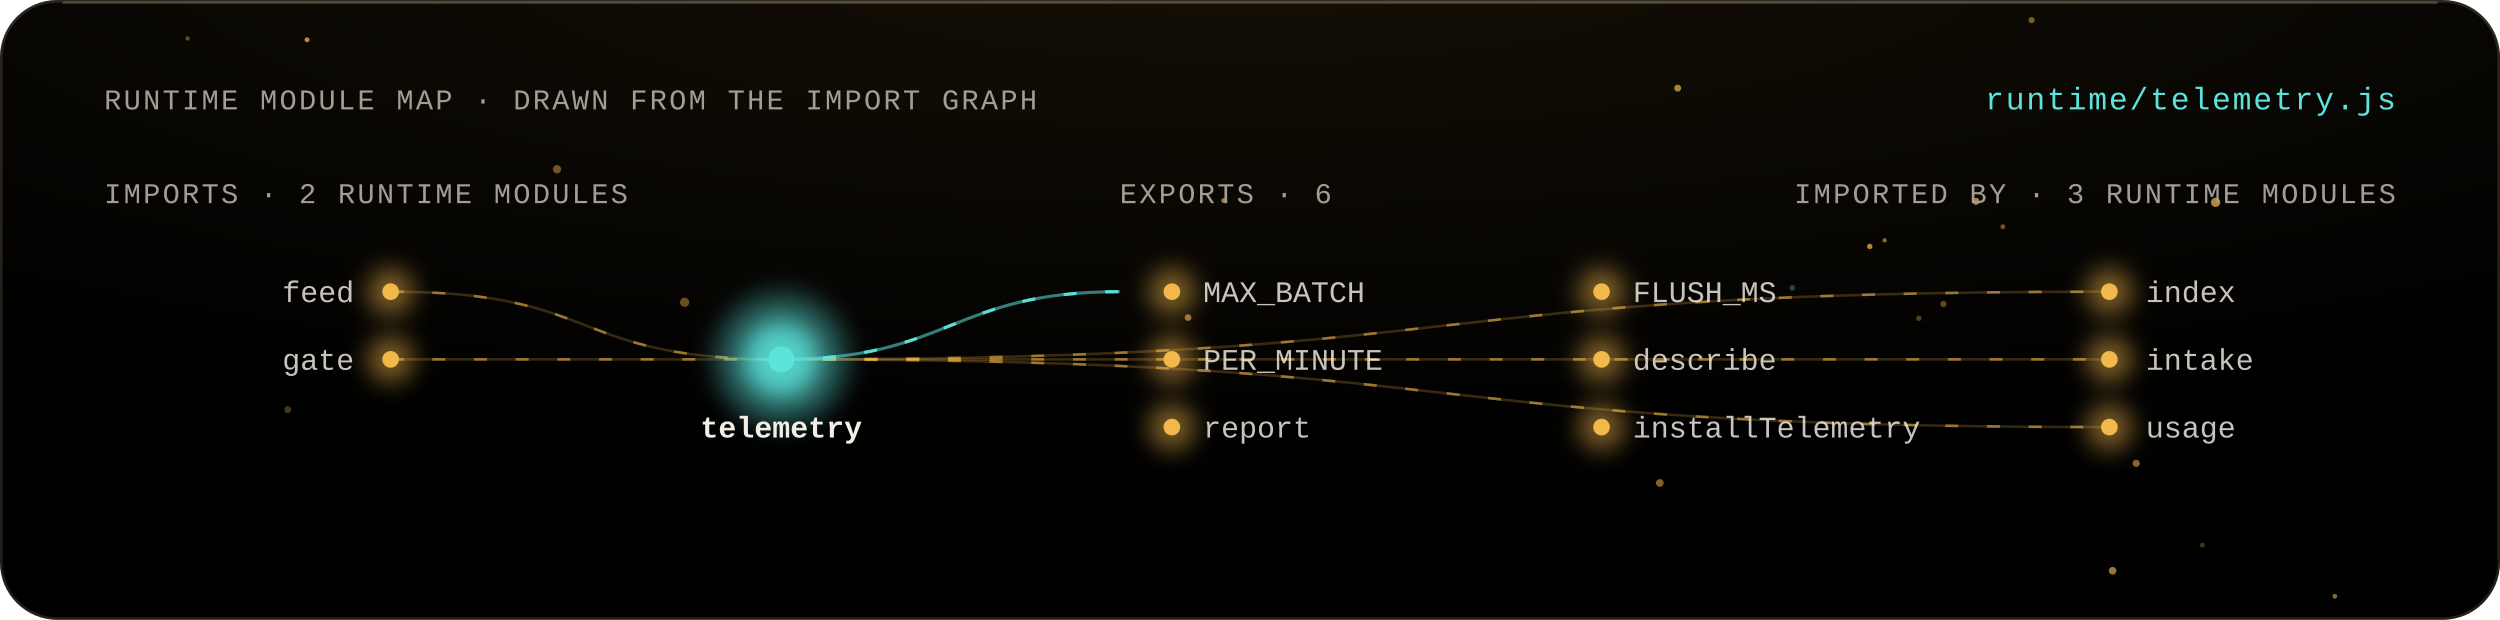
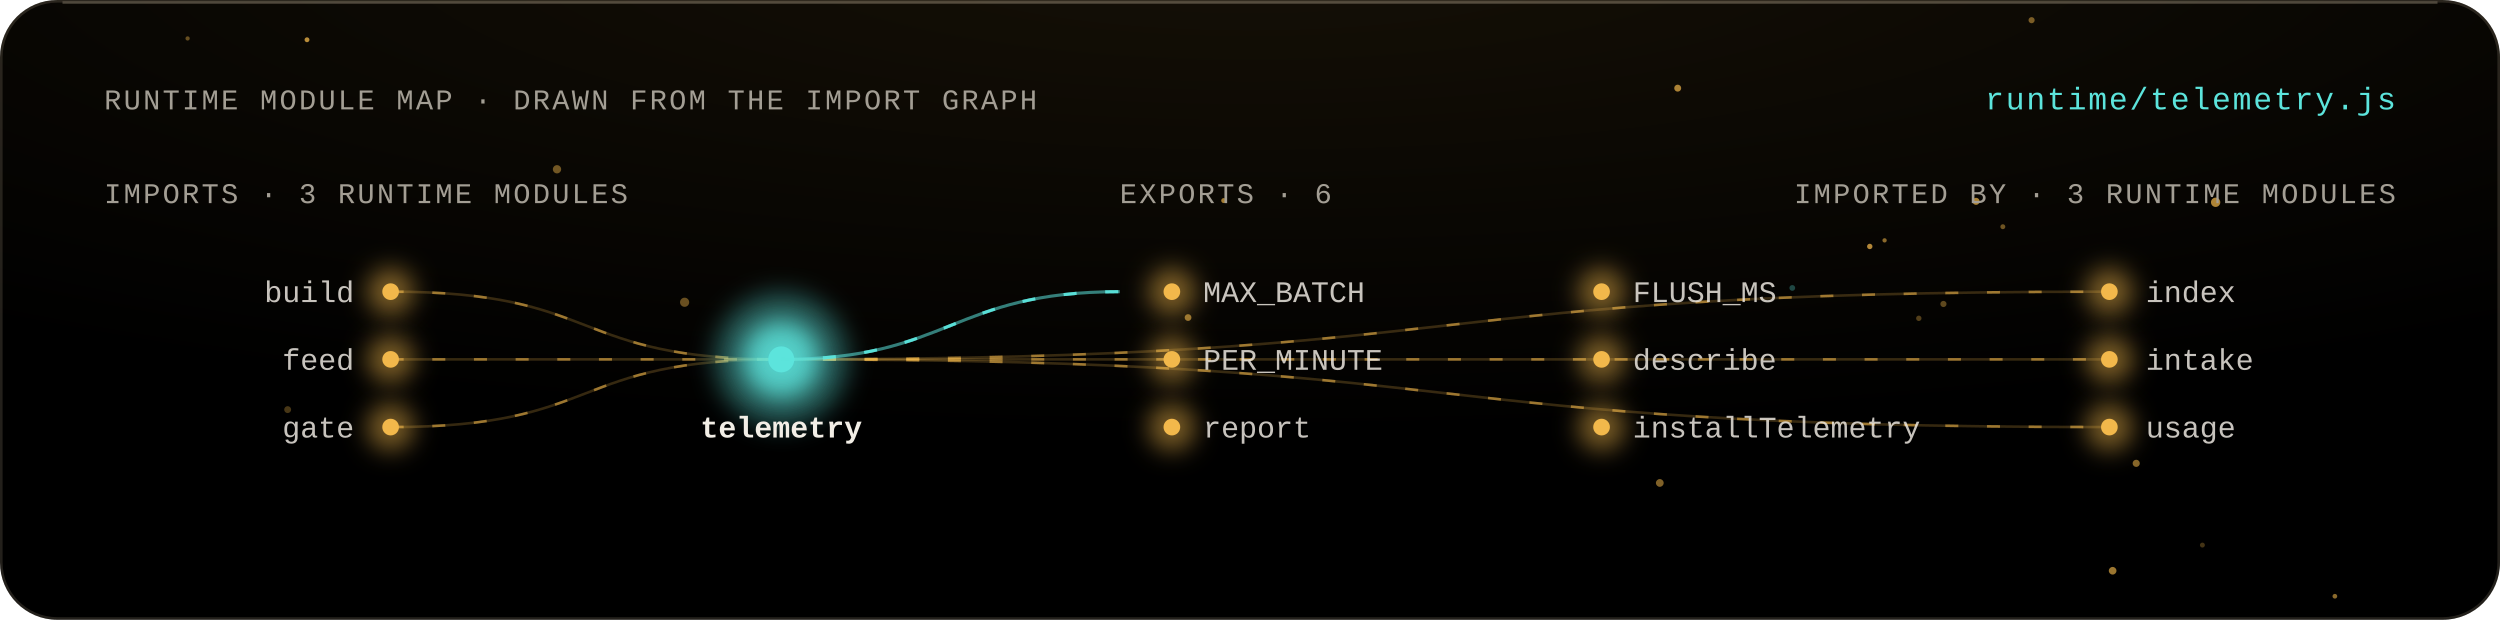
<svg xmlns="http://www.w3.org/2000/svg" viewBox="0 0 960 238" width="960" height="238" role="img" aria-labelledby="t">
  <style>
  text { font-family: 'Geist Mono', ui-monospace, 'Liberation Mono', Menlo, monospace; fill: #F2EEE6; }
  .m { fill: #A39E94; font-size: 11px; letter-spacing: .08em; }
  .l { font-size: 11.5px; }
  .h { font-size: 12px; fill: #5CE4DC; letter-spacing: .06em; }
  .flow { stroke-dasharray: 5 11; animation: flow 3s linear infinite; }
  @keyframes flow { to { stroke-dashoffset: -32; } }
  .breathe { animation: breathe 4.2s ease-in-out infinite; }
  @keyframes breathe { 50% { opacity: .38; } }
  .beat { animation: beat 2.6s ease-in-out infinite; transform-box: fill-box; transform-origin: center; }
  @keyframes beat { 50% { opacity: .55; transform: scale(1.35); } }
  .spin { transform-box: fill-box; transform-origin: center; animation: spin 48s linear infinite; }
  .spin-r { transform-box: fill-box; transform-origin: center; animation: spin 64s linear infinite reverse; }
  @keyframes spin { to { transform: rotate(360deg); } }
  @media (prefers-reduced-motion: reduce) { * { animation: none !important; } }
</style>
  <defs>
    <filter id="bloom" x="-80%" y="-80%" width="260%" height="260%">
      <feGaussianBlur stdDeviation="4.5" />
    </filter>
    <filter id="soft" x="-30%" y="-30%" width="160%" height="160%">
      <feGaussianBlur stdDeviation="1.4" />
    </filter>
    <radialGradient id="key" cx="50%" cy="-10%" r="80%">
      <stop offset="0" stop-color="#F2B84B" stop-opacity=".09" />
      <stop offset="1" stop-color="#F2B84B" stop-opacity="0" />
    </radialGradient>
    <linearGradient id="pair" x1="0" x2="1">
      <stop offset="0" stop-color="#F2B84B" />
      <stop offset="1" stop-color="#5CE4DC" />
    </linearGradient>
  </defs>
  <rect width="960" height="238" rx="22" fill="#000" />
  <rect width="960" height="238" rx="22" fill="url(#key)" />
  <rect x=".5" y=".5" width="959" height="237" rx="21.5" fill="none" stroke="rgba(255,232,196,.14)" />
  <path d="M 24 1 H 936" stroke="rgba(255,238,208,.22)" stroke-width="1" />
  <g>
    <circle cx="644.24" cy="33.85" r="1.34" fill="#F2B84B" opacity="0.69" class="breathe" style="animation-delay:-2.36s" />
    <circle cx="811.25" cy="219.17" r="1.47" fill="#F2B84B" opacity="0.64" class="breathe" style="animation-delay:-1.3s" />
    <circle cx="780.13" cy="7.75" r="1.18" fill="#F2B84B" opacity="0.48" class="breathe" style="animation-delay:-2.31s" />
    <circle cx="213.89" cy="65" r="1.59" fill="#F2B84B" opacity="0.45" class="breathe" style="animation-delay:-1.78s" />
    <circle cx="117.89" cy="15.27" r="0.94" fill="#F2B84B" opacity="0.75" class="breathe" style="animation-delay:-3.09s" />
    <circle cx="820.31" cy="177.92" r="1.38" fill="#F2B84B" opacity="0.55" class="breathe" style="animation-delay:-2.48s" />
    <circle cx="723.68" cy="92.3" r="0.83" fill="#F2B84B" opacity="0.56" class="breathe" style="animation-delay:-1.51s" />
    <circle cx="758.8" cy="77.31" r="1.36" fill="#F2B84B" opacity="0.71" class="breathe" style="animation-delay:-2.63s" />
    <circle cx="896.59" cy="228.96" r="0.91" fill="#F2B84B" opacity="0.57" class="breathe" style="animation-delay:-2.97s" />
    <circle cx="736.82" cy="122.23" r="1.04" fill="#F2B84B" opacity="0.33" class="breathe" style="animation-delay:-3.4s" />
    <circle cx="850.8" cy="77.68" r="1.79" fill="#F2B84B" opacity="0.71" class="breathe" style="animation-delay:-4.07s" />
    <circle cx="262.89" cy="116.07" r="1.76" fill="#F2B84B" opacity="0.42" class="breathe" style="animation-delay:-1.19s" />
    <circle cx="688.24" cy="110.57" r="1.11" fill="#5CE4DC" opacity="0.3" class="breathe" style="animation-delay:-2.68s" />
    <circle cx="469.91" cy="77.02" r="0.96" fill="#F2B84B" opacity="0.66" class="breathe" style="animation-delay:-1.82s" />
    <circle cx="717.99" cy="94.64" r="1.04" fill="#F2B84B" opacity="0.73" class="breathe" style="animation-delay:-1.74s" />
    <circle cx="72.04" cy="14.76" r="0.82" fill="#F2B84B" opacity="0.4" class="breathe" style="animation-delay:-3.51s" />
    <circle cx="637.36" cy="185.45" r="1.49" fill="#F2B84B" opacity="0.53" class="breathe" style="animation-delay:-2.37s" />
    <circle cx="110.46" cy="157.29" r="1.33" fill="#F2B84B" opacity="0.3" class="breathe" style="animation-delay:-2.07s" />
    <circle cx="746.28" cy="116.73" r="1.19" fill="#F2B84B" opacity="0.38" class="breathe" style="animation-delay:-0.06s" />
    <circle cx="845.72" cy="209.31" r="0.95" fill="#F2B84B" opacity="0.28" class="breathe" style="animation-delay:-3.47s" />
    <circle cx="456.21" cy="121.94" r="1.3" fill="#F2B84B" opacity="0.6" class="breathe" style="animation-delay:-0.87s" />
    <circle cx="769.09" cy="87.06" r="0.95" fill="#F2B84B" opacity="0.44" class="breathe" style="animation-delay:-1.11s" />
  </g>
  <text x="40" y="42" class="m" text-anchor="start">RUNTIME MODULE MAP · DRAWN FROM THE IMPORT GRAPH</text>
  <text x="920" y="42" class="h" text-anchor="end">runtime/telemetry.js</text>
-   <text x="40" y="78" class="m" text-anchor="start">IMPORTS · 2 RUNTIME MODULES</text>
+   <text x="40" y="78" class="m" text-anchor="start">IMPORTS · 3 RUNTIME MODULES</text>
  <text x="430" y="78" class="m" text-anchor="start">EXPORTS · 6</text>
  <text x="920" y="78" class="m" text-anchor="end">IMPORTED BY · 3 RUNTIME MODULES</text>
  <path d="M 150 112 C 232.5 112, 217.5 138, 300 138" fill="none" stroke="#F2B84B" stroke-opacity="0.22" stroke-width="1" />
  <path d="M 150 112 C 232.5 112, 217.5 138, 300 138" fill="none" stroke="#F2B84B" stroke-opacity="0.55" stroke-width="1" class="flow" />
  <g>
    <circle cx="150" cy="112" r="9" fill="#F2B84B" opacity="0.5" filter="url(#bloom)" class="breathe" style="animation-delay:-2.46s" />
    <circle cx="150" cy="112" r="3.2" fill="#F2B84B" />
  </g>
-   <text x="136" y="116" class="l" text-anchor="end" fill="#F2EEE6" fill-opacity=".82">feed</text>
+   <text x="136" y="116" class="l" text-anchor="end" fill="#F2EEE6" fill-opacity=".82">build</text>
  <path d="M 150 138 C 232.5 138, 217.5 138, 300 138" fill="none" stroke="#F2B84B" stroke-opacity="0.22" stroke-width="1" />
  <path d="M 150 138 C 232.5 138, 217.5 138, 300 138" fill="none" stroke="#F2B84B" stroke-opacity="0.55" stroke-width="1" class="flow" />
  <g>
    <circle cx="150" cy="138" r="9" fill="#F2B84B" opacity="0.5" filter="url(#bloom)" class="breathe" style="animation-delay:-2.31s" />
    <circle cx="150" cy="138" r="3.2" fill="#F2B84B" />
  </g>
-   <text x="136" y="142" class="l" text-anchor="end" fill="#F2EEE6" fill-opacity=".82">gate</text>
+   <text x="136" y="142" class="l" text-anchor="end" fill="#F2EEE6" fill-opacity=".82">feed</text>
+   <path d="M 150 164 C 232.5 164, 217.5 138, 300 138" fill="none" stroke="#F2B84B" stroke-opacity="0.22" stroke-width="1" />
+   <path d="M 150 164 C 232.5 164, 217.5 138, 300 138" fill="none" stroke="#F2B84B" stroke-opacity="0.55" stroke-width="1" class="flow" />
+   <g>
+     <circle cx="150" cy="164" r="9" fill="#F2B84B" opacity="0.5" filter="url(#bloom)" class="breathe" style="animation-delay:-2.68s" />
+     <circle cx="150" cy="164" r="3.2" fill="#F2B84B" />
+   </g>
+   <text x="136" y="168" class="l" text-anchor="end" fill="#F2EEE6" fill-opacity=".82">gate</text>
  <path d="M 300 138 C 580.5 138, 529.5 112, 810 112" fill="none" stroke="#F2B84B" stroke-opacity="0.22" stroke-width="1" />
  <path d="M 300 138 C 580.5 138, 529.5 112, 810 112" fill="none" stroke="#F2B84B" stroke-opacity="0.55" stroke-width="1" class="flow" />
  <g>
-     <circle cx="810" cy="112" r="9" fill="#F2B84B" opacity="0.5" filter="url(#bloom)" class="breathe" style="animation-delay:-2.68s" />
+     <circle cx="810" cy="112" r="9" fill="#F2B84B" opacity="0.5" filter="url(#bloom)" class="breathe" style="animation-delay:-0.57s" />
    <circle cx="810" cy="112" r="3.2" fill="#F2B84B" />
  </g>
  <text x="824" y="116" class="l" text-anchor="start" fill="#F2EEE6" fill-opacity=".82">index</text>
  <path d="M 300 138 C 580.5 138, 529.5 138, 810 138" fill="none" stroke="#F2B84B" stroke-opacity="0.22" stroke-width="1" />
  <path d="M 300 138 C 580.5 138, 529.5 138, 810 138" fill="none" stroke="#F2B84B" stroke-opacity="0.55" stroke-width="1" class="flow" />
  <g>
-     <circle cx="810" cy="138" r="9" fill="#F2B84B" opacity="0.5" filter="url(#bloom)" class="breathe" style="animation-delay:-0.57s" />
+     <circle cx="810" cy="138" r="9" fill="#F2B84B" opacity="0.5" filter="url(#bloom)" class="breathe" style="animation-delay:-3.52s" />
    <circle cx="810" cy="138" r="3.2" fill="#F2B84B" />
  </g>
  <text x="824" y="142" class="l" text-anchor="start" fill="#F2EEE6" fill-opacity=".82">intake</text>
  <path d="M 300 138 C 580.5 138, 529.5 164, 810 164" fill="none" stroke="#F2B84B" stroke-opacity="0.22" stroke-width="1" />
  <path d="M 300 138 C 580.5 138, 529.5 164, 810 164" fill="none" stroke="#F2B84B" stroke-opacity="0.55" stroke-width="1" class="flow" />
  <g>
-     <circle cx="810" cy="164" r="9" fill="#F2B84B" opacity="0.5" filter="url(#bloom)" class="breathe" style="animation-delay:-3.52s" />
+     <circle cx="810" cy="164" r="9" fill="#F2B84B" opacity="0.5" filter="url(#bloom)" class="breathe" style="animation-delay:-2.25s" />
    <circle cx="810" cy="164" r="3.2" fill="#F2B84B" />
  </g>
  <text x="824" y="168" class="l" text-anchor="start" fill="#F2EEE6" fill-opacity=".82">usage</text>
  <circle cx="300" cy="138" r="26" fill="#5CE4DC" opacity=".35" filter="url(#bloom)" class="beat" />
  <g>
    <circle cx="300" cy="138" r="15" fill="#5CE4DC" opacity="0.85" filter="url(#bloom)" class="beat" style="animation-delay:-0s" />
    <circle cx="300" cy="138" r="5" fill="#5CE4DC" />
  </g>
  <text x="300" y="168" class="l" text-anchor="middle" fill="#5CE4DC" font-weight="700" font-size="13">telemetry</text>
  <path d="M 300 138 C 365 138, 365 112, 430 112" fill="none" stroke="#5CE4DC" stroke-opacity="0.55" stroke-width="1.2" />
  <path d="M 300 138 C 365 138, 365 112, 430 112" fill="none" stroke="#5CE4DC" stroke-opacity="0.95" stroke-width="1.2" class="flow" />
  <g>
-     <circle cx="450" cy="112" r="9" fill="#F2B84B" opacity="0.5" filter="url(#bloom)" class="breathe" style="animation-delay:-2.25s" />
+     <circle cx="450" cy="112" r="9" fill="#F2B84B" opacity="0.5" filter="url(#bloom)" class="breathe" style="animation-delay:-2.28s" />
    <circle cx="450" cy="112" r="3.2" fill="#F2B84B" />
  </g>
  <text x="462" y="116" class="l" text-anchor="start" fill="#F2EEE6" fill-opacity=".82">MAX_BATCH</text>
  <g>
-     <circle cx="615" cy="112" r="9" fill="#F2B84B" opacity="0.5" filter="url(#bloom)" class="breathe" style="animation-delay:-2.28s" />
+     <circle cx="615" cy="112" r="9" fill="#F2B84B" opacity="0.5" filter="url(#bloom)" class="breathe" style="animation-delay:-2.82s" />
    <circle cx="615" cy="112" r="3.2" fill="#F2B84B" />
  </g>
  <text x="627" y="116" class="l" text-anchor="start" fill="#F2EEE6" fill-opacity=".82">FLUSH_MS</text>
  <g>
-     <circle cx="450" cy="138" r="9" fill="#F2B84B" opacity="0.5" filter="url(#bloom)" class="breathe" style="animation-delay:-2.82s" />
+     <circle cx="450" cy="138" r="9" fill="#F2B84B" opacity="0.5" filter="url(#bloom)" class="breathe" style="animation-delay:-3.38s" />
    <circle cx="450" cy="138" r="3.2" fill="#F2B84B" />
  </g>
  <text x="462" y="142" class="l" text-anchor="start" fill="#F2EEE6" fill-opacity=".82">PER_MINUTE</text>
  <g>
-     <circle cx="615" cy="138" r="9" fill="#F2B84B" opacity="0.5" filter="url(#bloom)" class="breathe" style="animation-delay:-3.38s" />
+     <circle cx="615" cy="138" r="9" fill="#F2B84B" opacity="0.5" filter="url(#bloom)" class="breathe" style="animation-delay:-3.68s" />
    <circle cx="615" cy="138" r="3.2" fill="#F2B84B" />
  </g>
  <text x="627" y="142" class="l" text-anchor="start" fill="#F2EEE6" fill-opacity=".82">describe</text>
  <g>
-     <circle cx="450" cy="164" r="9" fill="#F2B84B" opacity="0.5" filter="url(#bloom)" class="breathe" style="animation-delay:-3.68s" />
+     <circle cx="450" cy="164" r="9" fill="#F2B84B" opacity="0.5" filter="url(#bloom)" class="breathe" style="animation-delay:-3.15s" />
    <circle cx="450" cy="164" r="3.2" fill="#F2B84B" />
  </g>
  <text x="462" y="168" class="l" text-anchor="start" fill="#F2EEE6" fill-opacity=".82">report</text>
  <g>
-     <circle cx="615" cy="164" r="9" fill="#F2B84B" opacity="0.5" filter="url(#bloom)" class="breathe" style="animation-delay:-3.15s" />
+     <circle cx="615" cy="164" r="9" fill="#F2B84B" opacity="0.5" filter="url(#bloom)" class="breathe" style="animation-delay:-1.23s" />
    <circle cx="615" cy="164" r="3.2" fill="#F2B84B" />
  </g>
  <text x="627" y="168" class="l" text-anchor="start" fill="#F2EEE6" fill-opacity=".82">installTelemetry</text>
</svg>
